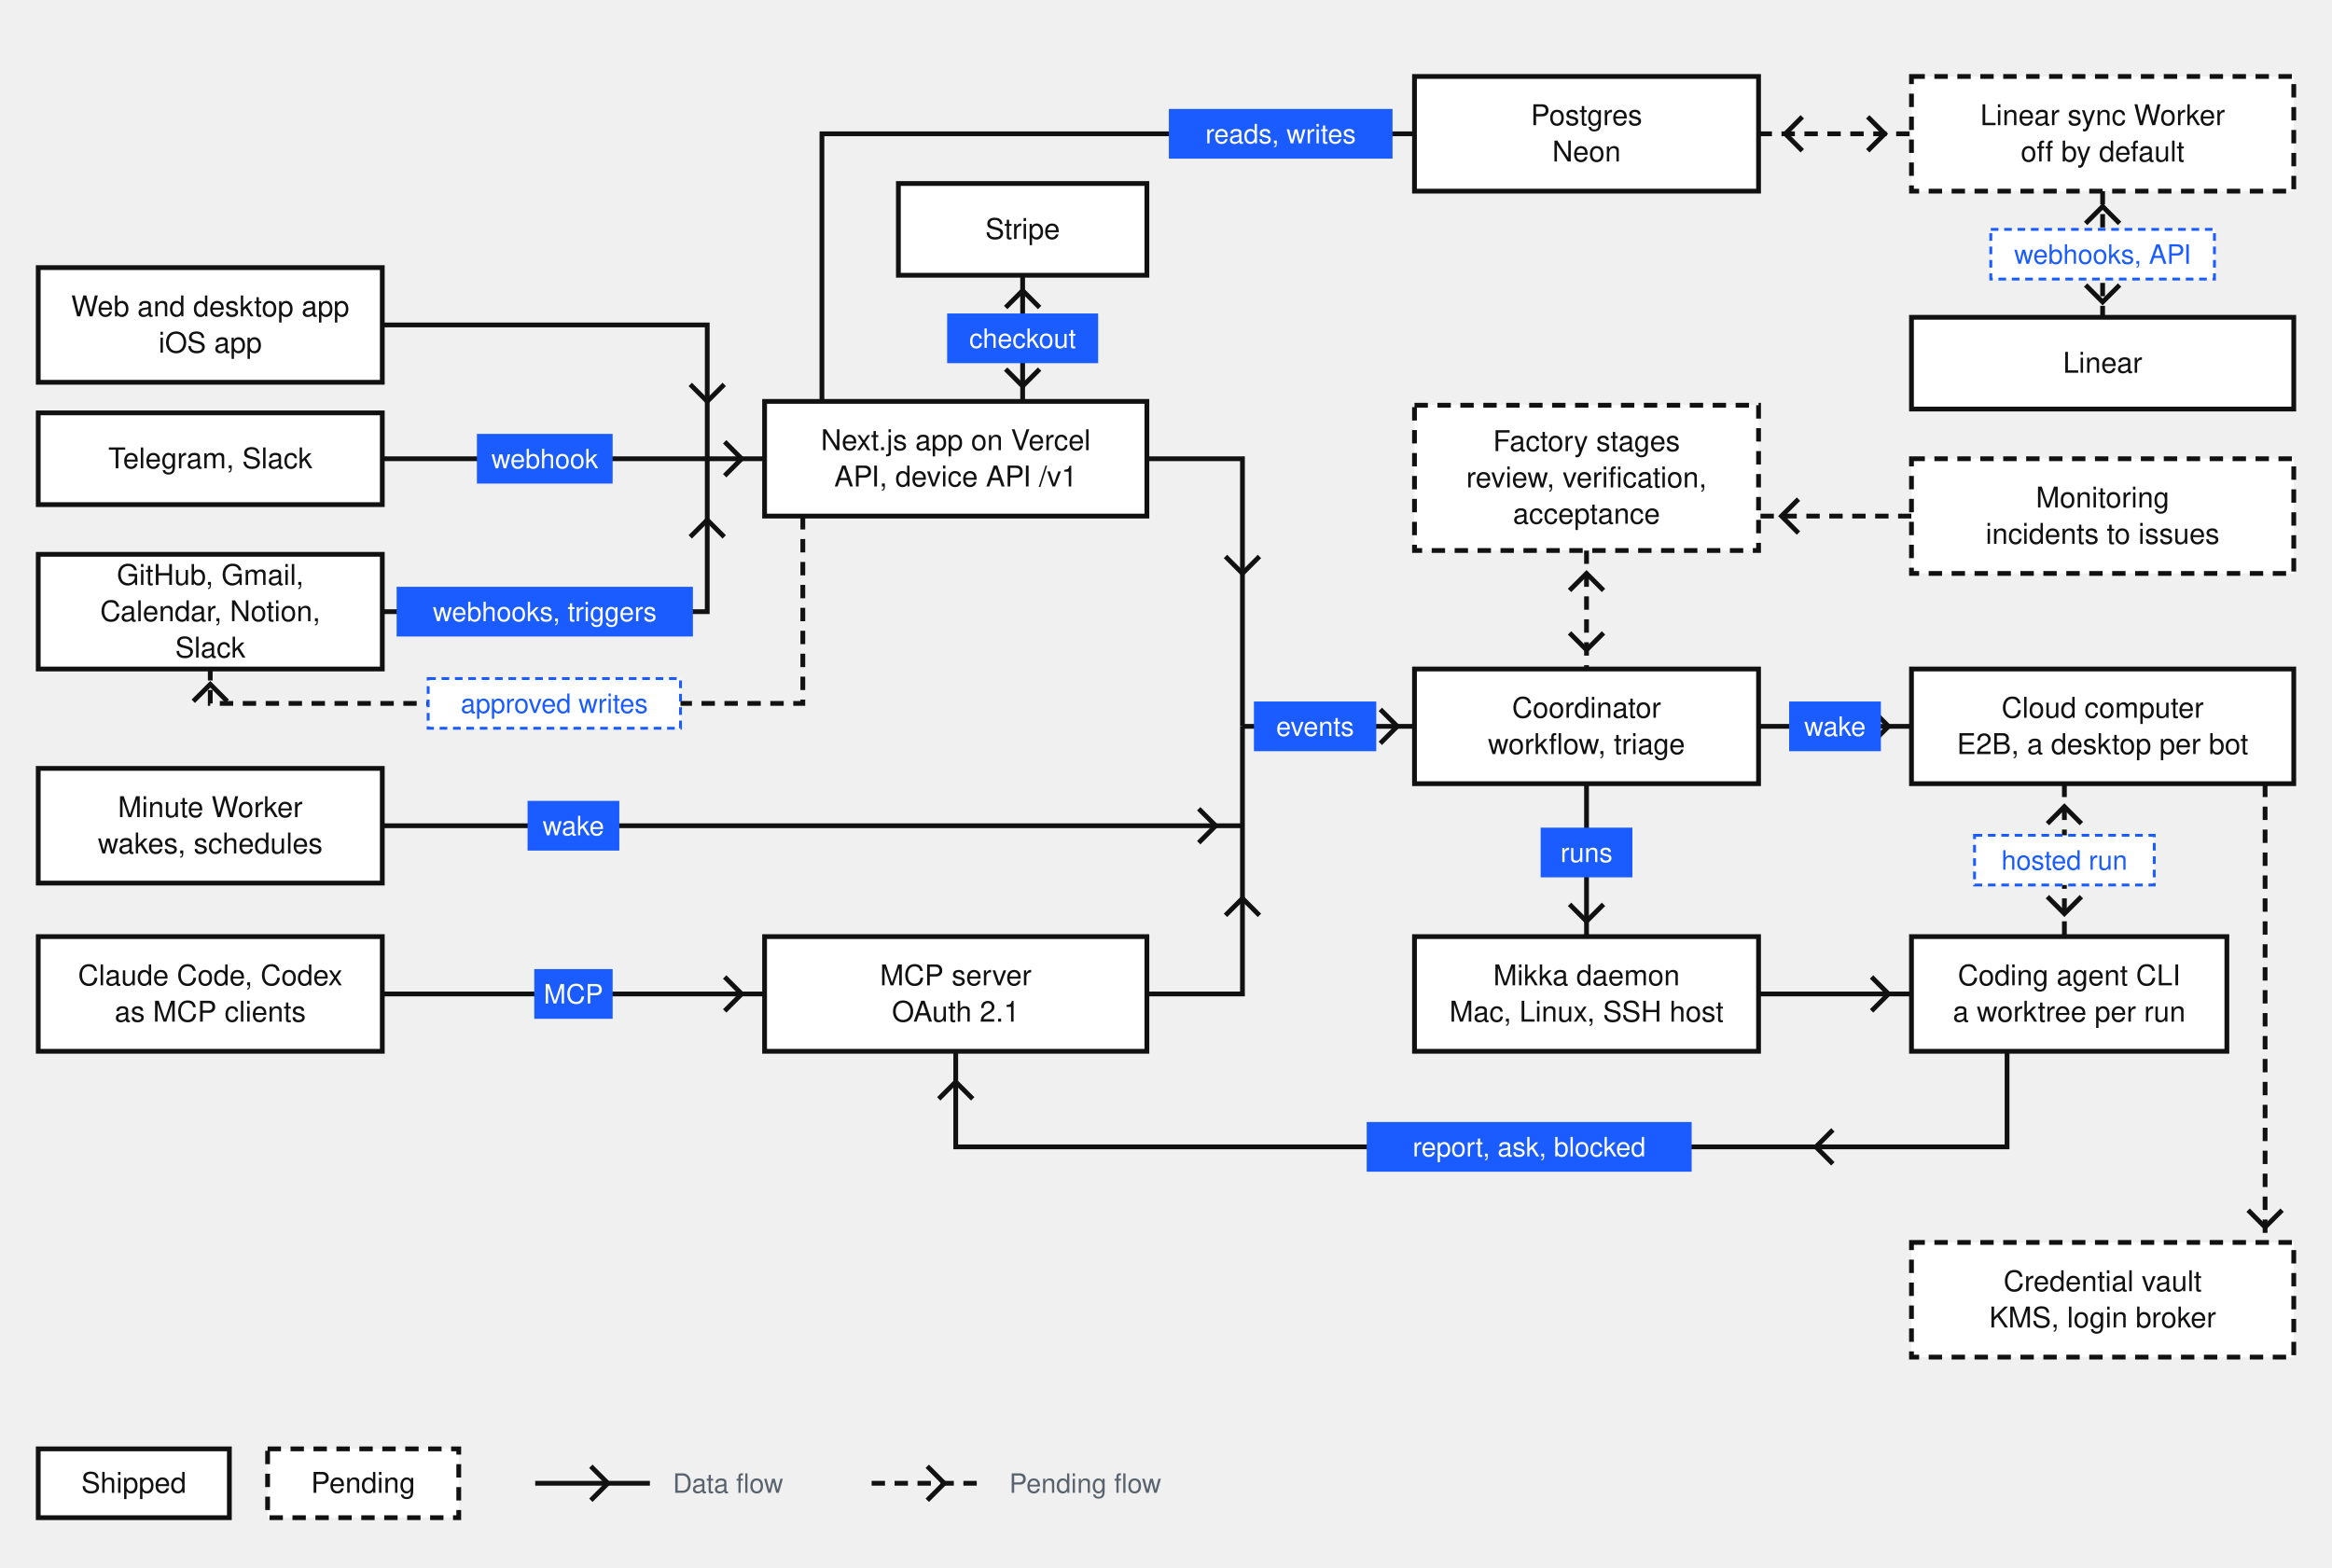
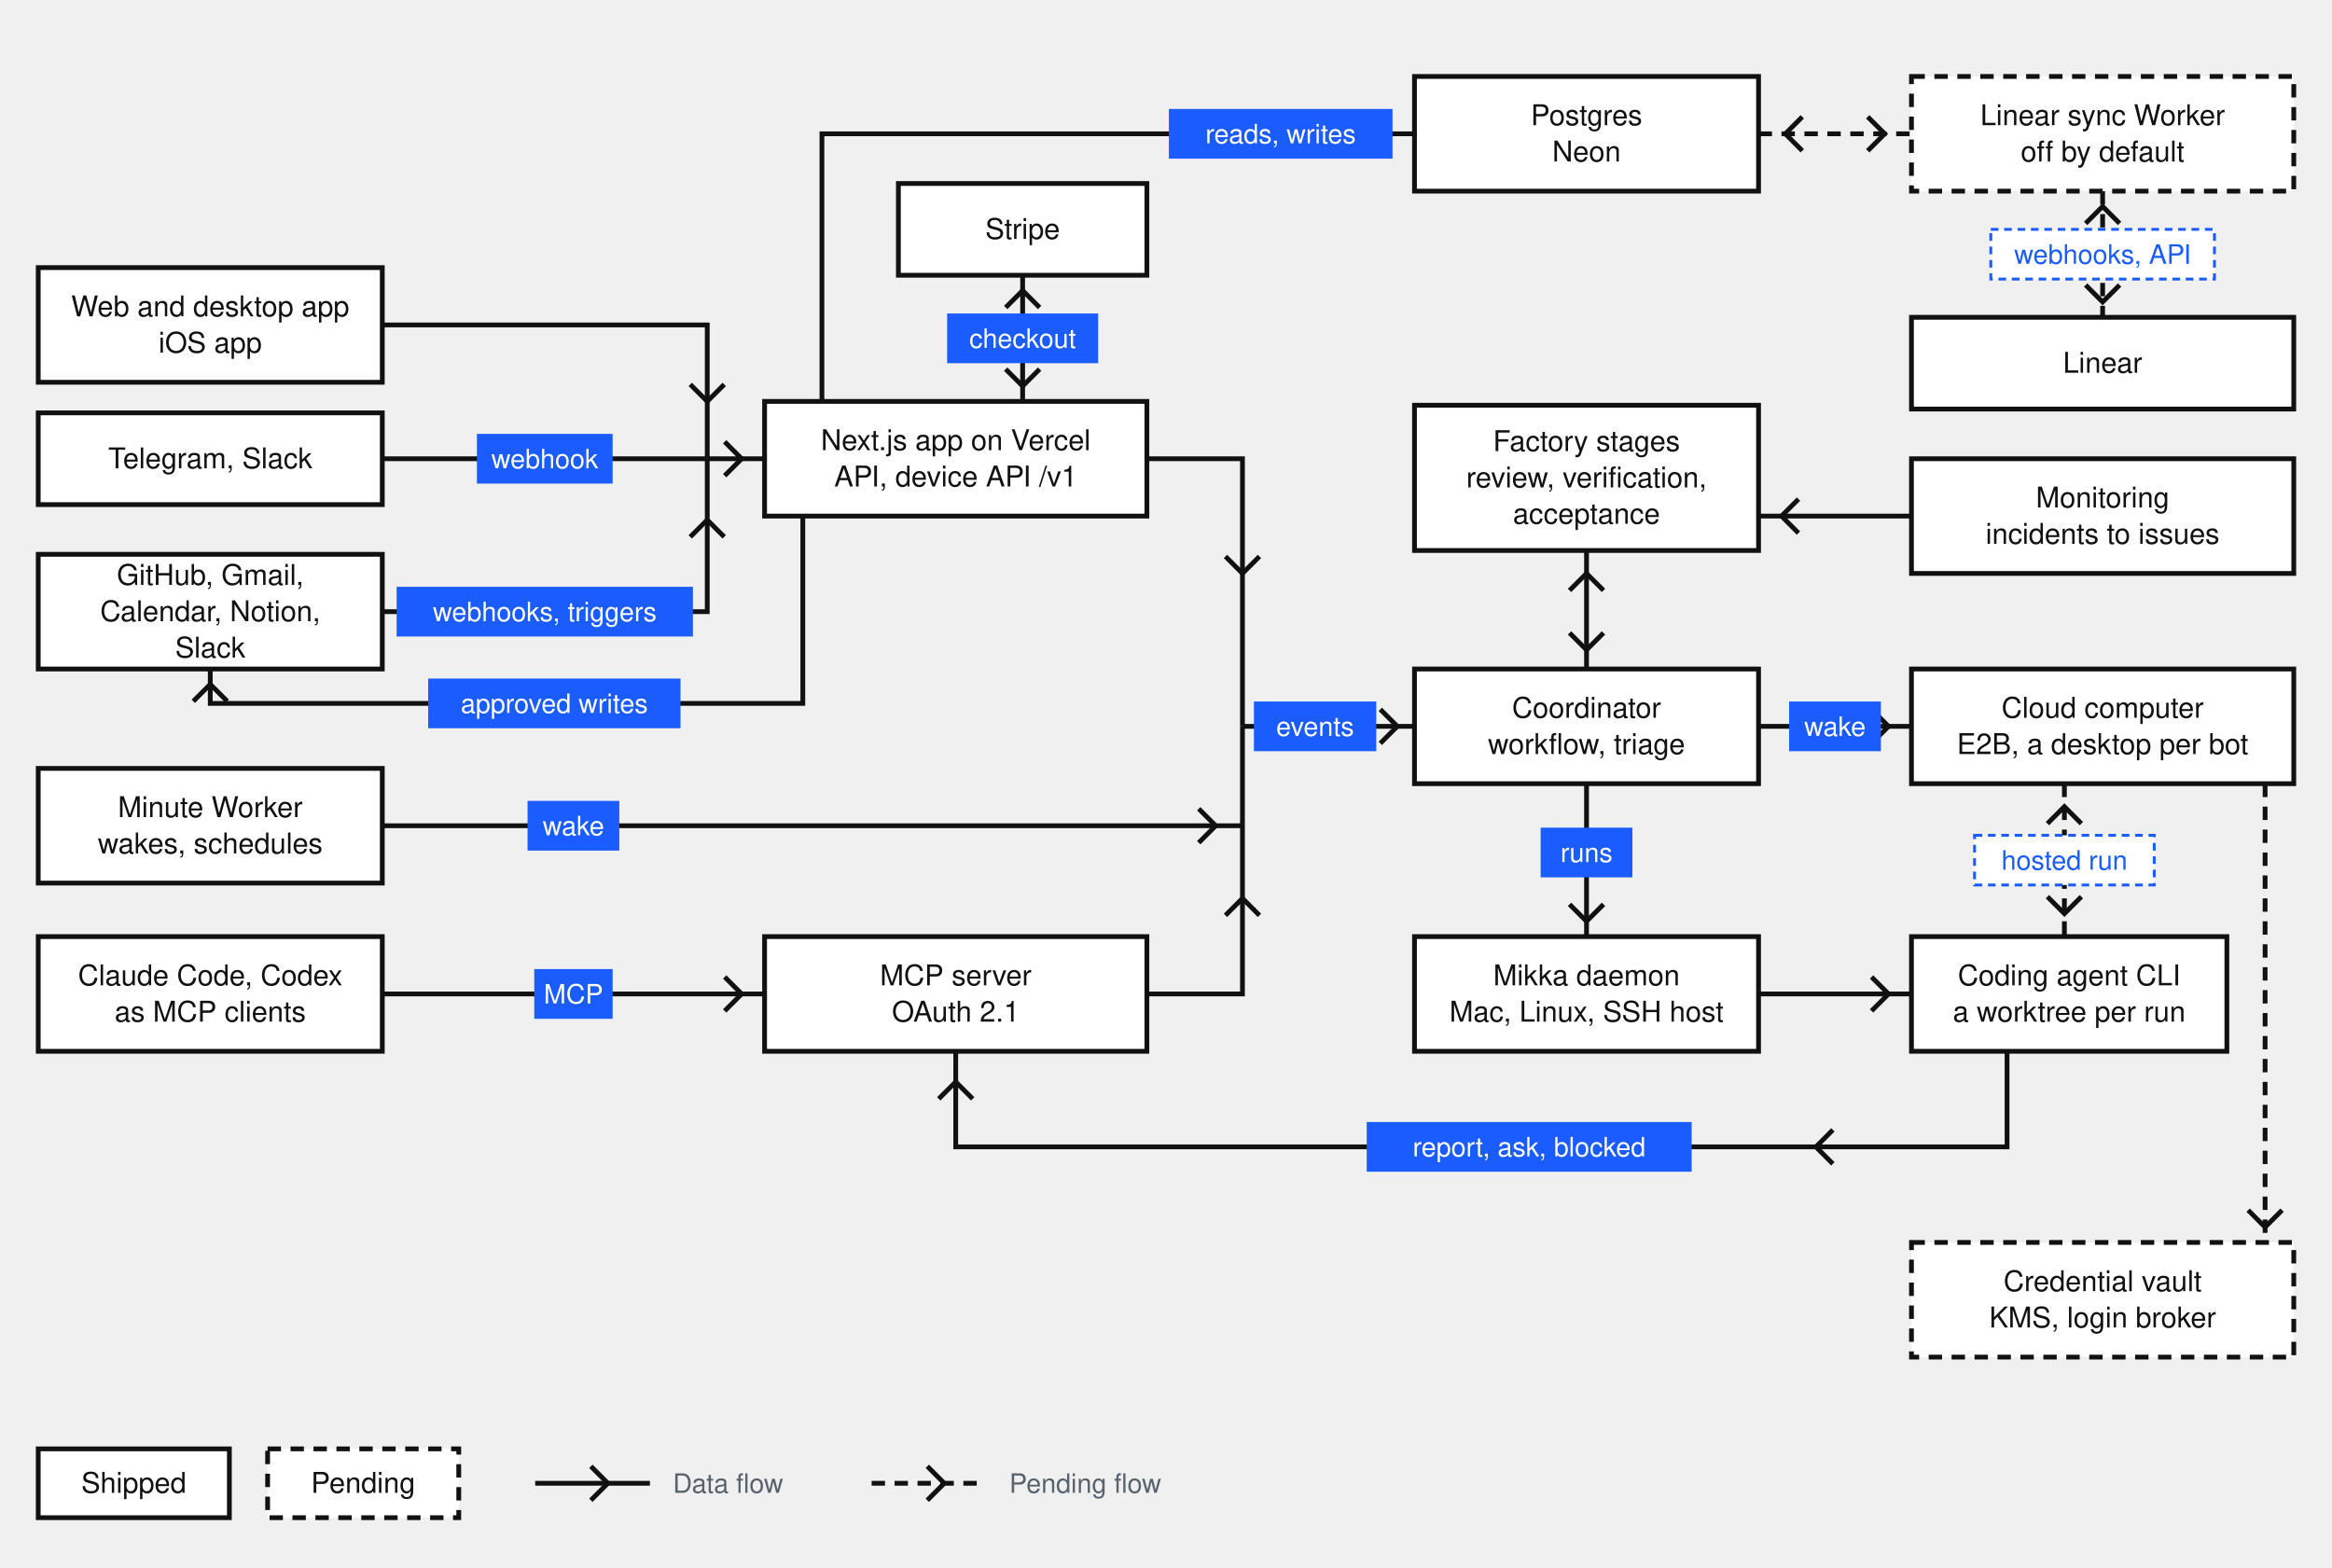
<svg xmlns="http://www.w3.org/2000/svg" width="1220" height="820" viewBox="0 0 1220 820" font-family="-apple-system, BlinkMacSystemFont, &quot;Segoe UI&quot;, Helvetica, Arial, &quot;PingFang SC&quot;, &quot;Noto Sans CJK SC&quot;, &quot;Microsoft YaHei&quot;, sans-serif" role="img" aria-label="Mikka architecture">
  <path d="M200 170 L370 170 L370 240" fill="none" stroke="#111111" stroke-width="2.5" />
  <path d="M362 202 L370 210 L378 202" fill="none" stroke="#111111" stroke-width="2.5" stroke-linecap="square" stroke-linejoin="miter" />
  <path d="M200 320 L370 320 L370 240" fill="none" stroke="#111111" stroke-width="2.5" />
  <path d="M362 280 L370 272 L378 280" fill="none" stroke="#111111" stroke-width="2.5" stroke-linecap="square" stroke-linejoin="miter" />
  <path d="M200 240 L400 240" fill="none" stroke="#111111" stroke-width="2.5" />
  <path d="M380 232 L388 240 L380 248" fill="none" stroke="#111111" stroke-width="2.5" stroke-linecap="square" stroke-linejoin="miter" />
  <rect x="249.5" y="227" width="71" height="26" fill="#1a5cff" />
  <text x="285" y="245" text-anchor="middle" font-size="14" fill="#ffffff">webhook</text>
  <rect x="207.5" y="307" width="155" height="26" fill="#1a5cff" />
  <text x="285" y="325" text-anchor="middle" font-size="14" fill="#ffffff">webhooks, triggers</text>
-   <path d="M420 270 L420 368 L110 368 L110 350" fill="none" stroke="#111111" stroke-width="2.5" stroke-dasharray="7 5" />
+   <path d="M420 270 L420 368 L110 368 L110 350" fill="none" stroke="#111111" stroke-width="2.5" />
  <path d="M102 366 L110 358 L118 366" fill="none" stroke="#111111" stroke-width="2.5" stroke-linecap="square" stroke-linejoin="miter" />
-   <rect x="224" y="355" width="132" height="26" fill="#ffffff" stroke="#1a5cff" stroke-width="1.5" stroke-dasharray="4 3" />
-   <text x="290" y="373" text-anchor="middle" font-size="14" fill="#1a5cff">approved writes</text>
+   <rect x="224" y="355" width="132" height="26" fill="#1a5cff" />
+   <text x="290" y="373" text-anchor="middle" font-size="14" fill="#ffffff">approved writes</text>
  <path d="M535 144 L535 210" fill="none" stroke="#111111" stroke-width="2.5" />
  <path d="M527 194 L535 202 L543 194" fill="none" stroke="#111111" stroke-width="2.5" stroke-linecap="square" stroke-linejoin="miter" />
  <path d="M527 160 L535 152 L543 160" fill="none" stroke="#111111" stroke-width="2.5" stroke-linecap="square" stroke-linejoin="miter" />
  <rect x="495.5" y="164" width="79" height="26" fill="#1a5cff" />
  <text x="535" y="182" text-anchor="middle" font-size="14" fill="#ffffff">checkout</text>
  <path d="M200 520 L400 520" fill="none" stroke="#111111" stroke-width="2.5" />
  <path d="M380 512 L388 520 L380 528" fill="none" stroke="#111111" stroke-width="2.5" stroke-linecap="square" stroke-linejoin="miter" />
  <rect x="279.5" y="507" width="41" height="26" fill="#1a5cff" />
  <text x="300" y="525" text-anchor="middle" font-size="14" fill="#ffffff">MCP</text>
  <path d="M430 210 L430 70 L740 70" fill="none" stroke="#111111" stroke-width="2.5" />
  <path d="M720 62 L728 70 L720 78" fill="none" stroke="#111111" stroke-width="2.5" stroke-linecap="square" stroke-linejoin="miter" />
  <rect x="611.5" y="57" width="117" height="26" fill="#1a5cff" />
  <text x="670" y="75" text-anchor="middle" font-size="14" fill="#ffffff">reads, writes</text>
  <path d="M920 70 L1000 70" fill="none" stroke="#111111" stroke-width="2.5" stroke-dasharray="7 5" />
  <path d="M942 62 L934 70 L942 78" fill="none" stroke="#111111" stroke-width="2.5" stroke-linecap="square" stroke-linejoin="miter" />
  <path d="M978 62 L986 70 L978 78" fill="none" stroke="#111111" stroke-width="2.5" stroke-linecap="square" stroke-linejoin="miter" />
  <path d="M1100 100 L1100 166" fill="none" stroke="#111111" stroke-width="2.5" stroke-dasharray="7 5" />
  <path d="M1092 150 L1100 158 L1108 150" fill="none" stroke="#111111" stroke-width="2.5" stroke-linecap="square" stroke-linejoin="miter" />
  <path d="M1092 116 L1100 108 L1108 116" fill="none" stroke="#111111" stroke-width="2.5" stroke-linecap="square" stroke-linejoin="miter" />
  <rect x="1041.5" y="120" width="117" height="26" fill="#ffffff" stroke="#1a5cff" stroke-width="1.5" stroke-dasharray="4 3" />
  <text x="1100" y="138" text-anchor="middle" font-size="14" fill="#1a5cff">webhooks, API</text>
  <path d="M600 240 L650 240 L650 380" fill="none" stroke="#111111" stroke-width="2.5" />
  <path d="M642 292 L650 300 L658 292" fill="none" stroke="#111111" stroke-width="2.5" stroke-linecap="square" stroke-linejoin="miter" />
  <path d="M600 520 L650 520 L650 380" fill="none" stroke="#111111" stroke-width="2.5" />
  <path d="M642 478 L650 470 L658 478" fill="none" stroke="#111111" stroke-width="2.5" stroke-linecap="square" stroke-linejoin="miter" />
  <path d="M650 380 L740 380" fill="none" stroke="#111111" stroke-width="2.5" />
  <path d="M723 372 L731 380 L723 388" fill="none" stroke="#111111" stroke-width="2.5" stroke-linecap="square" stroke-linejoin="miter" />
  <rect x="656" y="367" width="64" height="26" fill="#1a5cff" />
  <text x="688" y="385" text-anchor="middle" font-size="14" fill="#ffffff">events</text>
  <path d="M200 432 L650 432" fill="none" stroke="#111111" stroke-width="2.5" />
  <path d="M628 424 L636 432 L628 440" fill="none" stroke="#111111" stroke-width="2.5" stroke-linecap="square" stroke-linejoin="miter" />
  <rect x="276" y="419" width="48" height="26" fill="#1a5cff" />
  <text x="300" y="437" text-anchor="middle" font-size="14" fill="#ffffff">wake</text>
-   <path d="M830 288 L830 350" fill="none" stroke="#111111" stroke-width="2.5" stroke-dasharray="7 5" />
+   <path d="M830 288 L830 350" fill="none" stroke="#111111" stroke-width="2.5" />
  <path d="M822 308 L830 300 L838 308" fill="none" stroke="#111111" stroke-width="2.5" stroke-linecap="square" stroke-linejoin="miter" />
  <path d="M822 332 L830 340 L838 332" fill="none" stroke="#111111" stroke-width="2.5" stroke-linecap="square" stroke-linejoin="miter" />
-   <path d="M1000 270 L920 270" fill="none" stroke="#111111" stroke-width="2.5" stroke-dasharray="7 5" />
+   <path d="M1000 270 L920 270" fill="none" stroke="#111111" stroke-width="2.5" />
  <path d="M940 262 L932 270 L940 278" fill="none" stroke="#111111" stroke-width="2.5" stroke-linecap="square" stroke-linejoin="miter" />
  <path d="M920 380 L1000 380" fill="none" stroke="#111111" stroke-width="2.5" />
  <path d="M980 372 L988 380 L980 388" fill="none" stroke="#111111" stroke-width="2.5" stroke-linecap="square" stroke-linejoin="miter" />
  <rect x="936" y="367" width="48" height="26" fill="#1a5cff" />
  <text x="960" y="385" text-anchor="middle" font-size="14" fill="#ffffff">wake</text>
  <path d="M830 410 L830 490" fill="none" stroke="#111111" stroke-width="2.5" />
  <path d="M822 474 L830 482 L838 474" fill="none" stroke="#111111" stroke-width="2.5" stroke-linecap="square" stroke-linejoin="miter" />
  <rect x="806" y="433" width="48" height="26" fill="#1a5cff" />
  <text x="830" y="451" text-anchor="middle" font-size="14" fill="#ffffff">runs</text>
  <path d="M920 520 L1000 520" fill="none" stroke="#111111" stroke-width="2.5" />
  <path d="M980 512 L988 520 L980 528" fill="none" stroke="#111111" stroke-width="2.5" stroke-linecap="square" stroke-linejoin="miter" />
  <path d="M1080 410 L1080 490" fill="none" stroke="#111111" stroke-width="2.5" stroke-dasharray="7 5" />
  <path d="M1072 430 L1080 422 L1088 430" fill="none" stroke="#111111" stroke-width="2.5" stroke-linecap="square" stroke-linejoin="miter" />
  <path d="M1072 470 L1080 478 L1088 470" fill="none" stroke="#111111" stroke-width="2.5" stroke-linecap="square" stroke-linejoin="miter" />
  <rect x="1033" y="437" width="94" height="26" fill="#ffffff" stroke="#1a5cff" stroke-width="1.5" stroke-dasharray="4 3" />
  <text x="1080" y="455" text-anchor="middle" font-size="14" fill="#1a5cff">hosted run</text>
  <path d="M1185 410 L1185 650" fill="none" stroke="#111111" stroke-width="2.5" stroke-dasharray="7 5" />
  <path d="M1177 634 L1185 642 L1193 634" fill="none" stroke="#111111" stroke-width="2.5" stroke-linecap="square" stroke-linejoin="miter" />
  <path d="M1050 550 L1050 600 L500 600 L500 550" fill="none" stroke="#111111" stroke-width="2.5" />
  <path d="M958 592 L950 600 L958 608" fill="none" stroke="#111111" stroke-width="2.5" stroke-linecap="square" stroke-linejoin="miter" />
  <path d="M492 574 L500 566 L508 574" fill="none" stroke="#111111" stroke-width="2.5" stroke-linecap="square" stroke-linejoin="miter" />
  <rect x="715" y="587" width="170" height="26" fill="#1a5cff" />
  <text x="800" y="605" text-anchor="middle" font-size="14" fill="#ffffff">report, ask, blocked</text>
  <rect x="20" y="140" width="180" height="60" fill="#ffffff" stroke="#111111" stroke-width="2.5" />
  <text x="110" y="165.5" text-anchor="middle" font-size="15" fill="#111111">Web and desktop app</text>
  <text x="110" y="184.5" text-anchor="middle" font-size="15" fill="#111111">iOS app</text>
  <rect x="20" y="216" width="180" height="48" fill="#ffffff" stroke="#111111" stroke-width="2.5" />
  <text x="110" y="245" text-anchor="middle" font-size="15" fill="#111111">Telegram, Slack</text>
  <rect x="20" y="290" width="180" height="60" fill="#ffffff" stroke="#111111" stroke-width="2.5" />
  <text x="110" y="306" text-anchor="middle" font-size="15" fill="#111111">GitHub, Gmail,</text>
  <text x="110" y="325" text-anchor="middle" font-size="15" fill="#111111">Calendar, Notion,</text>
  <text x="110" y="344" text-anchor="middle" font-size="15" fill="#111111">Slack</text>
  <rect x="20" y="402" width="180" height="60" fill="#ffffff" stroke="#111111" stroke-width="2.5" />
  <text x="110" y="427.5" text-anchor="middle" font-size="15" fill="#111111">Minute Worker</text>
  <text x="110" y="446.5" text-anchor="middle" font-size="15" fill="#111111">wakes, schedules</text>
  <rect x="20" y="490" width="180" height="60" fill="#ffffff" stroke="#111111" stroke-width="2.5" />
  <text x="110" y="515.5" text-anchor="middle" font-size="15" fill="#111111">Claude Code, Codex</text>
  <text x="110" y="534.5" text-anchor="middle" font-size="15" fill="#111111">as MCP clients</text>
  <rect x="470" y="96" width="130" height="48" fill="#ffffff" stroke="#111111" stroke-width="2.5" />
  <text x="535" y="125" text-anchor="middle" font-size="15" fill="#111111">Stripe</text>
  <rect x="400" y="210" width="200" height="60" fill="#ffffff" stroke="#111111" stroke-width="2.5" />
  <text x="500" y="235.5" text-anchor="middle" font-size="15" fill="#111111">Next.js app on Vercel</text>
  <text x="500" y="254.5" text-anchor="middle" font-size="15" fill="#111111">API, device API /v1</text>
  <rect x="400" y="490" width="200" height="60" fill="#ffffff" stroke="#111111" stroke-width="2.5" />
  <text x="500" y="515.5" text-anchor="middle" font-size="15" fill="#111111">MCP server</text>
  <text x="500" y="534.5" text-anchor="middle" font-size="15" fill="#111111">OAuth 2.1</text>
  <rect x="740" y="40" width="180" height="60" fill="#ffffff" stroke="#111111" stroke-width="2.5" />
  <text x="830" y="65.5" text-anchor="middle" font-size="15" fill="#111111">Postgres</text>
  <text x="830" y="84.5" text-anchor="middle" font-size="15" fill="#111111">Neon</text>
-   <rect x="740" y="212" width="180" height="76" fill="#ffffff" stroke="#111111" stroke-width="2.5" stroke-dasharray="7 5" />
+   <rect x="740" y="212" width="180" height="76" fill="#ffffff" stroke="#111111" stroke-width="2.5" />
  <text x="830" y="236" text-anchor="middle" font-size="15" fill="#111111">Factory stages</text>
  <text x="830" y="255" text-anchor="middle" font-size="15" fill="#111111">review, verification,</text>
  <text x="830" y="274" text-anchor="middle" font-size="15" fill="#111111">acceptance</text>
  <rect x="740" y="350" width="180" height="60" fill="#ffffff" stroke="#111111" stroke-width="2.5" />
  <text x="830" y="375.5" text-anchor="middle" font-size="15" fill="#111111">Coordinator</text>
  <text x="830" y="394.5" text-anchor="middle" font-size="15" fill="#111111">workflow, triage</text>
  <rect x="740" y="490" width="180" height="60" fill="#ffffff" stroke="#111111" stroke-width="2.5" />
  <text x="830" y="515.5" text-anchor="middle" font-size="15" fill="#111111">Mikka daemon</text>
  <text x="830" y="534.5" text-anchor="middle" font-size="15" fill="#111111">Mac, Linux, SSH host</text>
  <rect x="1000" y="40" width="200" height="60" fill="#ffffff" stroke="#111111" stroke-width="2.5" stroke-dasharray="7 5" />
  <text x="1100" y="65.5" text-anchor="middle" font-size="15" fill="#111111">Linear sync Worker</text>
  <text x="1100" y="84.5" text-anchor="middle" font-size="15" fill="#111111">off by default</text>
  <rect x="1000" y="166" width="200" height="48" fill="#ffffff" stroke="#111111" stroke-width="2.5" />
  <text x="1100" y="195" text-anchor="middle" font-size="15" fill="#111111">Linear</text>
-   <rect x="1000" y="240" width="200" height="60" fill="#ffffff" stroke="#111111" stroke-width="2.5" stroke-dasharray="7 5" />
+   <rect x="1000" y="240" width="200" height="60" fill="#ffffff" stroke="#111111" stroke-width="2.5" />
  <text x="1100" y="265.5" text-anchor="middle" font-size="15" fill="#111111">Monitoring</text>
  <text x="1100" y="284.5" text-anchor="middle" font-size="15" fill="#111111">incidents to issues</text>
  <rect x="1000" y="350" width="200" height="60" fill="#ffffff" stroke="#111111" stroke-width="2.5" />
  <text x="1100" y="375.5" text-anchor="middle" font-size="15" fill="#111111">Cloud computer</text>
  <text x="1100" y="394.5" text-anchor="middle" font-size="15" fill="#111111">E2B, a desktop per bot</text>
  <rect x="1000" y="490" width="165" height="60" fill="#ffffff" stroke="#111111" stroke-width="2.5" />
  <text x="1082.5" y="515.5" text-anchor="middle" font-size="15" fill="#111111">Coding agent CLI</text>
  <text x="1082.5" y="534.5" text-anchor="middle" font-size="15" fill="#111111">a worktree per run</text>
  <rect x="1000" y="650" width="200" height="60" fill="#ffffff" stroke="#111111" stroke-width="2.5" stroke-dasharray="7 5" />
  <text x="1100" y="675.5" text-anchor="middle" font-size="15" fill="#111111">Credential vault</text>
  <text x="1100" y="694.5" text-anchor="middle" font-size="15" fill="#111111">KMS, login broker</text>
  <rect x="20" y="758" width="100" height="36" fill="#ffffff" stroke="#111111" stroke-width="2.5" />
  <text x="70" y="781" text-anchor="middle" font-size="15" fill="#111111">Shipped</text>
  <rect x="140" y="758" width="100" height="36" fill="#ffffff" stroke="#111111" stroke-width="2.5" stroke-dasharray="7 5" />
  <text x="190" y="781" text-anchor="middle" font-size="15" fill="#111111">Pending</text>
  <path d="M280 776 L340 776" fill="none" stroke="#111111" stroke-width="2.5" />
  <path d="M310 768 L318 776 L310 784" fill="none" stroke="#111111" stroke-width="2.5" stroke-linecap="square" stroke-linejoin="miter" />
  <text x="352" y="781" font-size="14" fill="#59636e">Data flow</text>
  <path d="M456 776 L516 776" fill="none" stroke="#111111" stroke-width="2.5" stroke-dasharray="7 5" />
  <path d="M486 768 L494 776 L486 784" fill="none" stroke="#111111" stroke-width="2.5" stroke-linecap="square" stroke-linejoin="miter" />
  <text x="528" y="781" font-size="14" fill="#59636e">Pending flow</text>
</svg>
